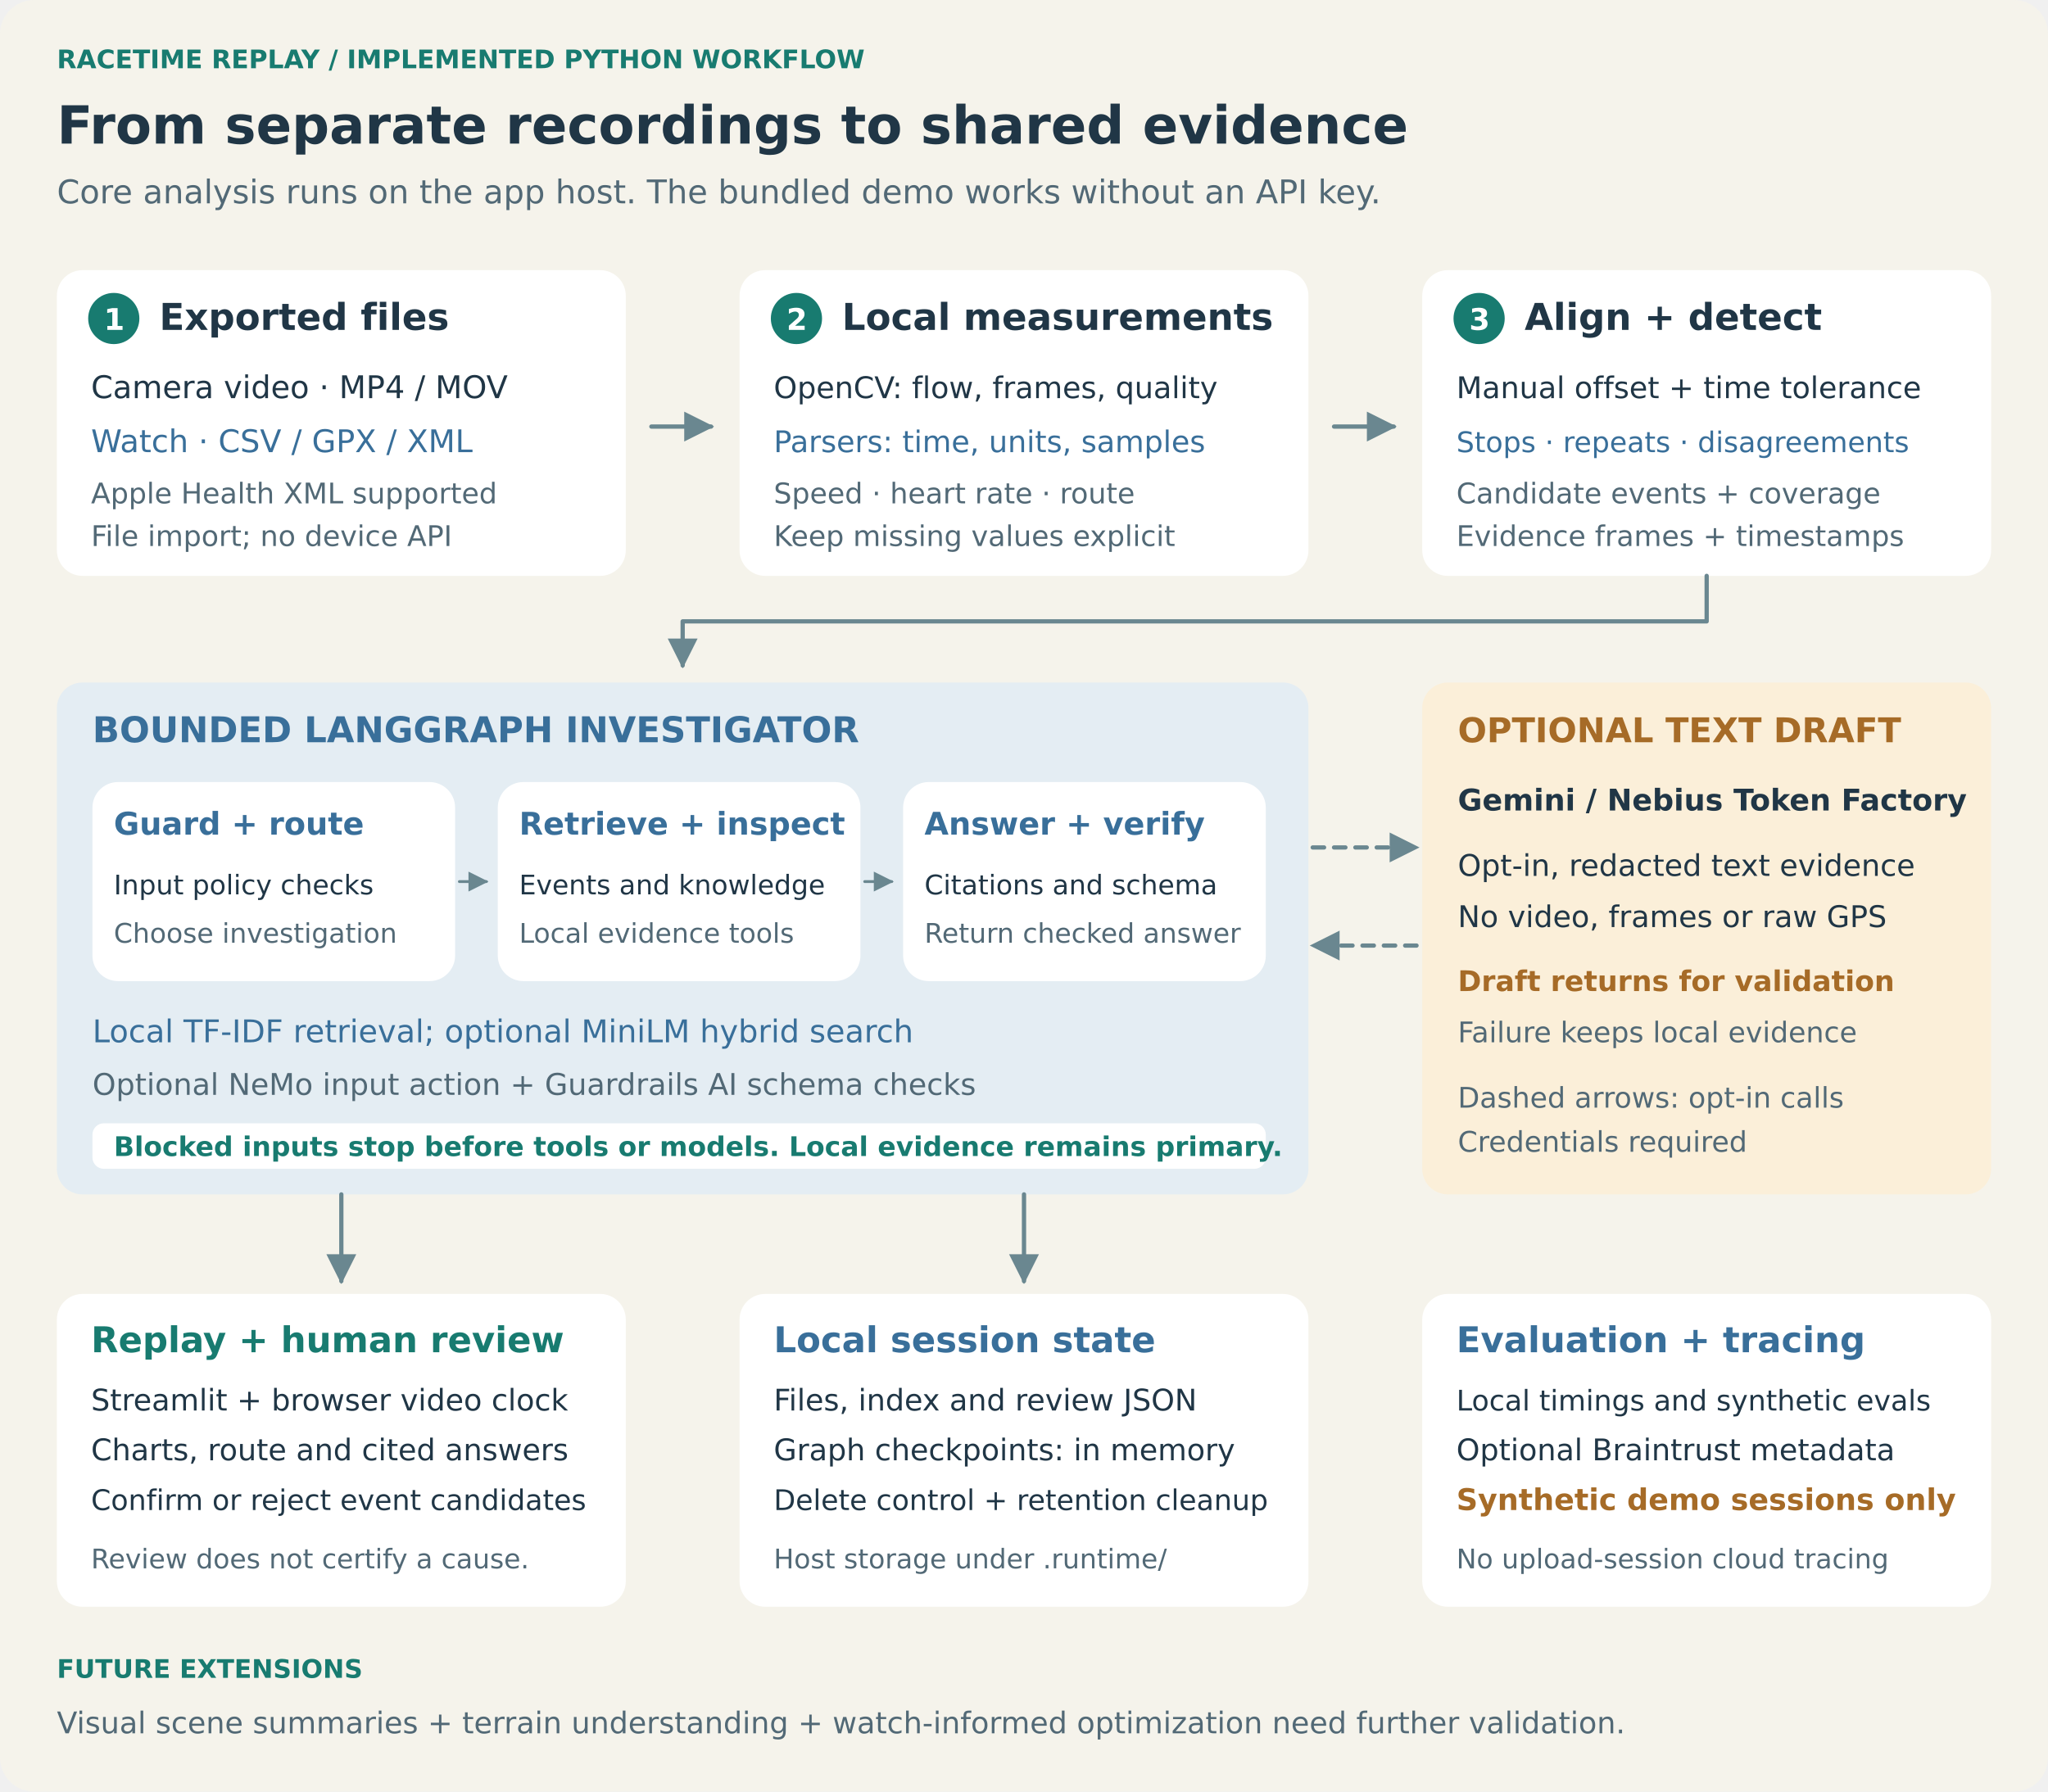
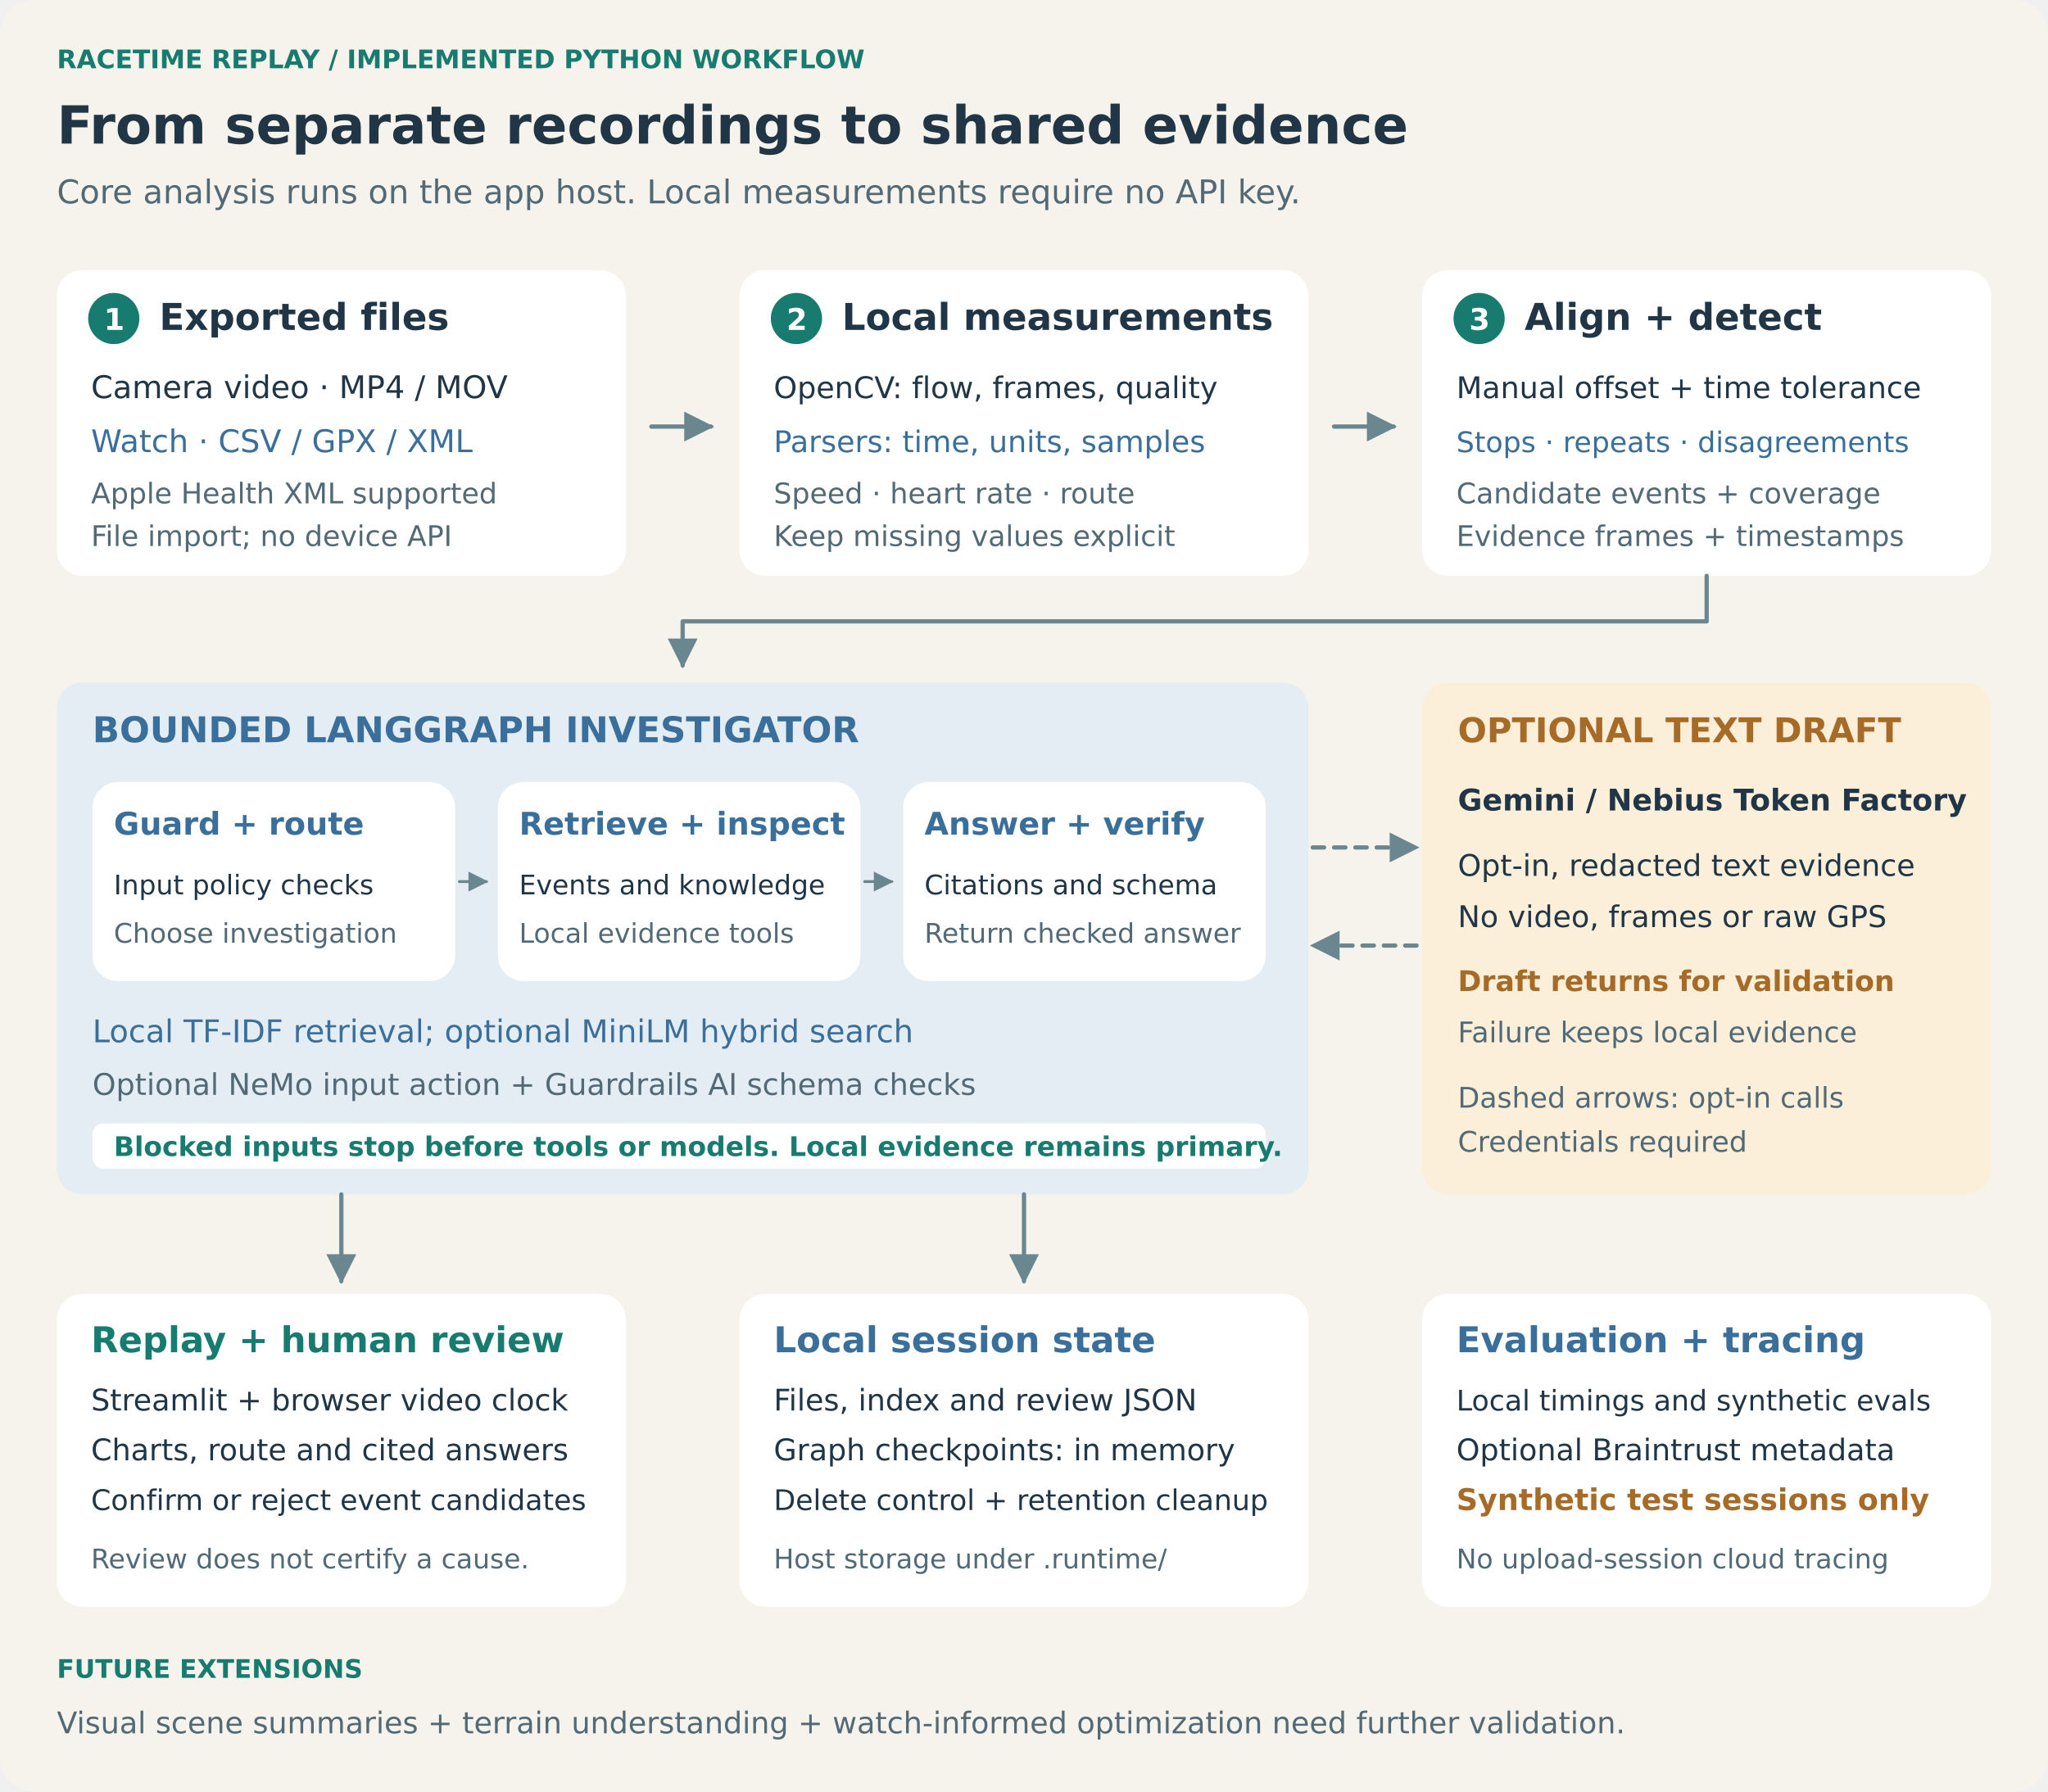
<svg xmlns="http://www.w3.org/2000/svg" width="1440" height="1260" viewBox="0 0 1440 1260" role="img" aria-labelledby="title desc">
  <rect width="1440" height="1260" rx="24" fill="#f5f3eb" />
  <defs>
    <marker id="arrow" viewBox="0 0 10 10" refX="9" refY="5" markerWidth="7" markerHeight="7" orient="auto-start-reverse">
      <path d="M0 0 L10 5 L0 10Z" fill="#6a8790" />
    </marker>
  </defs>
  <text x="40" y="48" font-family="DejaVu Sans, sans-serif" font-size="18" font-weight="700" fill="#187b70">RACETIME REPLAY  /  IMPLEMENTED PYTHON WORKFLOW</text>
  <text x="40" y="101" font-family="DejaVu Sans, sans-serif" font-size="37" font-weight="700" fill="#203646">From separate recordings to shared evidence</text>
-   <text x="40" y="143" font-family="DejaVu Sans, sans-serif" font-size="23" font-weight="400" fill="#526976">Core analysis runs on the app host. The bundled demo works without an API key.</text>
+   <text x="40" y="143" font-family="DejaVu Sans, sans-serif" font-size="23" font-weight="400" fill="#526976">Core analysis runs on the app host. Local measurements require no API key.</text>
  <rect x="40" y="190" width="400" height="215" rx="18" fill="#ffffff" stroke="none" />
  <rect x="520" y="190" width="400" height="215" rx="18" fill="#ffffff" stroke="none" />
  <rect x="1000" y="190" width="400" height="215" rx="18" fill="#ffffff" stroke="none" />
  <circle cx="80" cy="224" r="18" fill="#187b70" stroke="none" stroke-width="2" />
  <text x="73" y="232" font-family="DejaVu Sans, sans-serif" font-size="21" font-weight="700" fill="#ffffff">1</text>
  <text x="112" y="232" font-family="DejaVu Sans, sans-serif" font-size="26" font-weight="700" fill="#203646">Exported files</text>
  <text x="64" y="280" font-family="DejaVu Sans, sans-serif" font-size="22" font-weight="400" fill="#203646">Camera video  ·  MP4 / MOV</text>
  <text x="64" y="318" font-family="DejaVu Sans, sans-serif" font-size="22" font-weight="400" fill="#396f9a">Watch  ·  CSV / GPX / XML</text>
  <text x="64" y="354" font-family="DejaVu Sans, sans-serif" font-size="20" font-weight="400" fill="#526976">Apple Health XML supported</text>
  <text x="64" y="384" font-family="DejaVu Sans, sans-serif" font-size="20" font-weight="400" fill="#526976">File import; no device API</text>
  <circle cx="560" cy="224" r="18" fill="#187b70" stroke="none" stroke-width="2" />
  <text x="553" y="232" font-family="DejaVu Sans, sans-serif" font-size="21" font-weight="700" fill="#ffffff">2</text>
  <text x="592" y="232" font-family="DejaVu Sans, sans-serif" font-size="26" font-weight="700" fill="#203646">Local measurements</text>
  <text x="544" y="280" font-family="DejaVu Sans, sans-serif" font-size="21" font-weight="400" fill="#203646">OpenCV: flow, frames, quality</text>
  <text x="544" y="318" font-family="DejaVu Sans, sans-serif" font-size="21" font-weight="400" fill="#396f9a">Parsers: time, units, samples</text>
  <text x="544" y="354" font-family="DejaVu Sans, sans-serif" font-size="20" font-weight="400" fill="#526976">Speed · heart rate · route</text>
  <text x="544" y="384" font-family="DejaVu Sans, sans-serif" font-size="20" font-weight="400" fill="#526976">Keep missing values explicit</text>
  <circle cx="1040" cy="224" r="18" fill="#187b70" stroke="none" stroke-width="2" />
  <text x="1033" y="232" font-family="DejaVu Sans, sans-serif" font-size="21" font-weight="700" fill="#ffffff">3</text>
  <text x="1072" y="232" font-family="DejaVu Sans, sans-serif" font-size="26" font-weight="700" fill="#203646">Align + detect</text>
  <text x="1024" y="280" font-family="DejaVu Sans, sans-serif" font-size="21" font-weight="400" fill="#203646">Manual offset + time tolerance</text>
  <text x="1024" y="318" font-family="DejaVu Sans, sans-serif" font-size="20" font-weight="400" fill="#396f9a">Stops · repeats · disagreements</text>
  <text x="1024" y="354" font-family="DejaVu Sans, sans-serif" font-size="20" font-weight="400" fill="#526976">Candidate events + coverage</text>
  <text x="1024" y="384" font-family="DejaVu Sans, sans-serif" font-size="20" font-weight="400" fill="#526976">Evidence frames + timestamps</text>
  <path d="M458 300 H500" stroke="#6a8790" stroke-width="3" fill="none" stroke-linecap="round" stroke-linejoin="round" marker-end="url(#arrow)" />
  <path d="M938 300 H980" stroke="#6a8790" stroke-width="3" fill="none" stroke-linecap="round" stroke-linejoin="round" marker-end="url(#arrow)" />
  <path d="M1200 405 V437 H480 V468" stroke="#6a8790" stroke-width="3" fill="none" stroke-linecap="round" stroke-linejoin="round" marker-end="url(#arrow)" />
  <rect x="40" y="480" width="880" height="360" rx="18" fill="#e4edf3" stroke="none" />
  <text x="65" y="522" font-family="DejaVu Sans, sans-serif" font-size="25" font-weight="700" fill="#396f9a">BOUNDED LANGGRAPH INVESTIGATOR</text>
  <rect x="65" y="550" width="255" height="140" rx="18" fill="#ffffff" stroke="none" />
  <text x="80" y="587" font-family="DejaVu Sans, sans-serif" font-size="22" font-weight="700" fill="#396f9a">Guard + route</text>
  <text x="80" y="629" font-family="DejaVu Sans, sans-serif" font-size="19" font-weight="400" fill="#203646">Input policy checks</text>
  <text x="80" y="663" font-family="DejaVu Sans, sans-serif" font-size="19" font-weight="400" fill="#526976">Choose investigation</text>
  <rect x="350" y="550" width="255" height="140" rx="18" fill="#ffffff" stroke="none" />
  <text x="365" y="587" font-family="DejaVu Sans, sans-serif" font-size="22" font-weight="700" fill="#396f9a">Retrieve + inspect</text>
  <text x="365" y="629" font-family="DejaVu Sans, sans-serif" font-size="19" font-weight="400" fill="#203646">Events and knowledge</text>
  <text x="365" y="663" font-family="DejaVu Sans, sans-serif" font-size="19" font-weight="400" fill="#526976">Local evidence tools</text>
  <rect x="635" y="550" width="255" height="140" rx="18" fill="#ffffff" stroke="none" />
  <text x="650" y="587" font-family="DejaVu Sans, sans-serif" font-size="22" font-weight="700" fill="#396f9a">Answer + verify</text>
  <text x="650" y="629" font-family="DejaVu Sans, sans-serif" font-size="19" font-weight="400" fill="#203646">Citations and schema</text>
  <text x="650" y="663" font-family="DejaVu Sans, sans-serif" font-size="19" font-weight="400" fill="#526976">Return checked answer</text>
  <path d="M323 620 H342" stroke="#6a8790" stroke-width="2" fill="none" stroke-linecap="round" stroke-linejoin="round" marker-end="url(#arrow)" />
  <path d="M608 620 H627" stroke="#6a8790" stroke-width="2" fill="none" stroke-linecap="round" stroke-linejoin="round" marker-end="url(#arrow)" />
  <text x="65" y="733" font-family="DejaVu Sans, sans-serif" font-size="22" font-weight="400" fill="#396f9a">Local TF-IDF retrieval; optional MiniLM hybrid search</text>
  <text x="65" y="770" font-family="DejaVu Sans, sans-serif" font-size="21" font-weight="400" fill="#526976">Optional NeMo input action + Guardrails AI schema checks</text>
  <rect x="65" y="790" width="825" height="32" rx="8" fill="#ffffff" stroke="none" />
  <text x="80" y="813" font-family="DejaVu Sans, sans-serif" font-size="19" font-weight="700" fill="#187b70">Blocked inputs stop before tools or models. Local evidence remains primary.</text>
  <rect x="1000" y="480" width="400" height="360" rx="18" fill="#fbefd9" stroke="none" />
  <text x="1025" y="522" font-family="DejaVu Sans, sans-serif" font-size="24" font-weight="700" fill="#a66b27">OPTIONAL TEXT DRAFT</text>
  <text x="1025" y="570" font-family="DejaVu Sans, sans-serif" font-size="21" font-weight="700" fill="#203646">Gemini / Nebius Token Factory</text>
  <text x="1025" y="616" font-family="DejaVu Sans, sans-serif" font-size="21" font-weight="400" fill="#203646">Opt-in, redacted text evidence</text>
  <text x="1025" y="652" font-family="DejaVu Sans, sans-serif" font-size="21" font-weight="400" fill="#203646">No video, frames or raw GPS</text>
  <text x="1025" y="697" font-family="DejaVu Sans, sans-serif" font-size="20" font-weight="700" fill="#a66b27">Draft returns for validation</text>
  <text x="1025" y="733" font-family="DejaVu Sans, sans-serif" font-size="20" font-weight="400" fill="#526976">Failure keeps local evidence</text>
  <text x="1025" y="779" font-family="DejaVu Sans, sans-serif" font-size="20" font-weight="400" fill="#526976">Dashed arrows: opt-in calls</text>
  <text x="1025" y="810" font-family="DejaVu Sans, sans-serif" font-size="20" font-weight="400" fill="#526976">Credentials required</text>
  <path d="M923 596 H996" stroke="#6a8790" stroke-width="3" fill="none" stroke-linecap="round" stroke-linejoin="round" marker-end="url(#arrow)" stroke-dasharray="8 7" />
  <path d="M996 665 H923" stroke="#6a8790" stroke-width="3" fill="none" stroke-linecap="round" stroke-linejoin="round" marker-end="url(#arrow)" stroke-dasharray="8 7" />
  <rect x="40" y="910" width="400" height="220" rx="18" fill="#ffffff" stroke="none" />
  <rect x="520" y="910" width="400" height="220" rx="18" fill="#ffffff" stroke="none" />
  <rect x="1000" y="910" width="400" height="220" rx="18" fill="#ffffff" stroke="none" />
  <path d="M240 840 V901" stroke="#6a8790" stroke-width="3" fill="none" stroke-linecap="round" stroke-linejoin="round" marker-end="url(#arrow)" />
  <path d="M720 840 V901" stroke="#6a8790" stroke-width="3" fill="none" stroke-linecap="round" stroke-linejoin="round" marker-end="url(#arrow)" />
  <text x="64" y="951" font-family="DejaVu Sans, sans-serif" font-size="25" font-weight="700" fill="#187b70">Replay + human review</text>
  <text x="64" y="992" font-family="DejaVu Sans, sans-serif" font-size="21" font-weight="400" fill="#203646">Streamlit + browser video clock</text>
  <text x="64" y="1027" font-family="DejaVu Sans, sans-serif" font-size="21" font-weight="400" fill="#203646">Charts, route and cited answers</text>
  <text x="64" y="1062" font-family="DejaVu Sans, sans-serif" font-size="20" font-weight="400" fill="#203646">Confirm or reject event candidates</text>
  <text x="64" y="1103" font-family="DejaVu Sans, sans-serif" font-size="19" font-weight="400" fill="#526976">Review does not certify a cause.</text>
  <text x="544" y="951" font-family="DejaVu Sans, sans-serif" font-size="25" font-weight="700" fill="#396f9a">Local session state</text>
  <text x="544" y="992" font-family="DejaVu Sans, sans-serif" font-size="21" font-weight="400" fill="#203646">Files, index and review JSON</text>
  <text x="544" y="1027" font-family="DejaVu Sans, sans-serif" font-size="21" font-weight="400" fill="#203646">Graph checkpoints: in memory</text>
  <text x="544" y="1062" font-family="DejaVu Sans, sans-serif" font-size="20" font-weight="400" fill="#203646">Delete control + retention cleanup</text>
  <text x="544" y="1103" font-family="DejaVu Sans, sans-serif" font-size="19" font-weight="400" fill="#526976">Host storage under .runtime/</text>
  <text x="1024" y="951" font-family="DejaVu Sans, sans-serif" font-size="25" font-weight="700" fill="#396f9a">Evaluation + tracing</text>
  <text x="1024" y="992" font-family="DejaVu Sans, sans-serif" font-size="20" font-weight="400" fill="#203646">Local timings and synthetic evals</text>
  <text x="1024" y="1027" font-family="DejaVu Sans, sans-serif" font-size="21" font-weight="400" fill="#203646">Optional Braintrust metadata</text>
-   <text x="1024" y="1062" font-family="DejaVu Sans, sans-serif" font-size="21" font-weight="700" fill="#a66b27">Synthetic demo sessions only</text>
+   <text x="1024" y="1062" font-family="DejaVu Sans, sans-serif" font-size="21" font-weight="700" fill="#a66b27">Synthetic test sessions only</text>
  <text x="1024" y="1103" font-family="DejaVu Sans, sans-serif" font-size="19" font-weight="400" fill="#526976">No upload-session cloud tracing</text>
  <text x="40" y="1180" font-family="DejaVu Sans, sans-serif" font-size="18" font-weight="700" fill="#187b70">FUTURE EXTENSIONS</text>
  <text x="40" y="1219" font-family="DejaVu Sans, sans-serif" font-size="21" font-weight="400" fill="#526976">Visual scene summaries + terrain understanding + watch-informed optimization need further validation.</text>
</svg>
